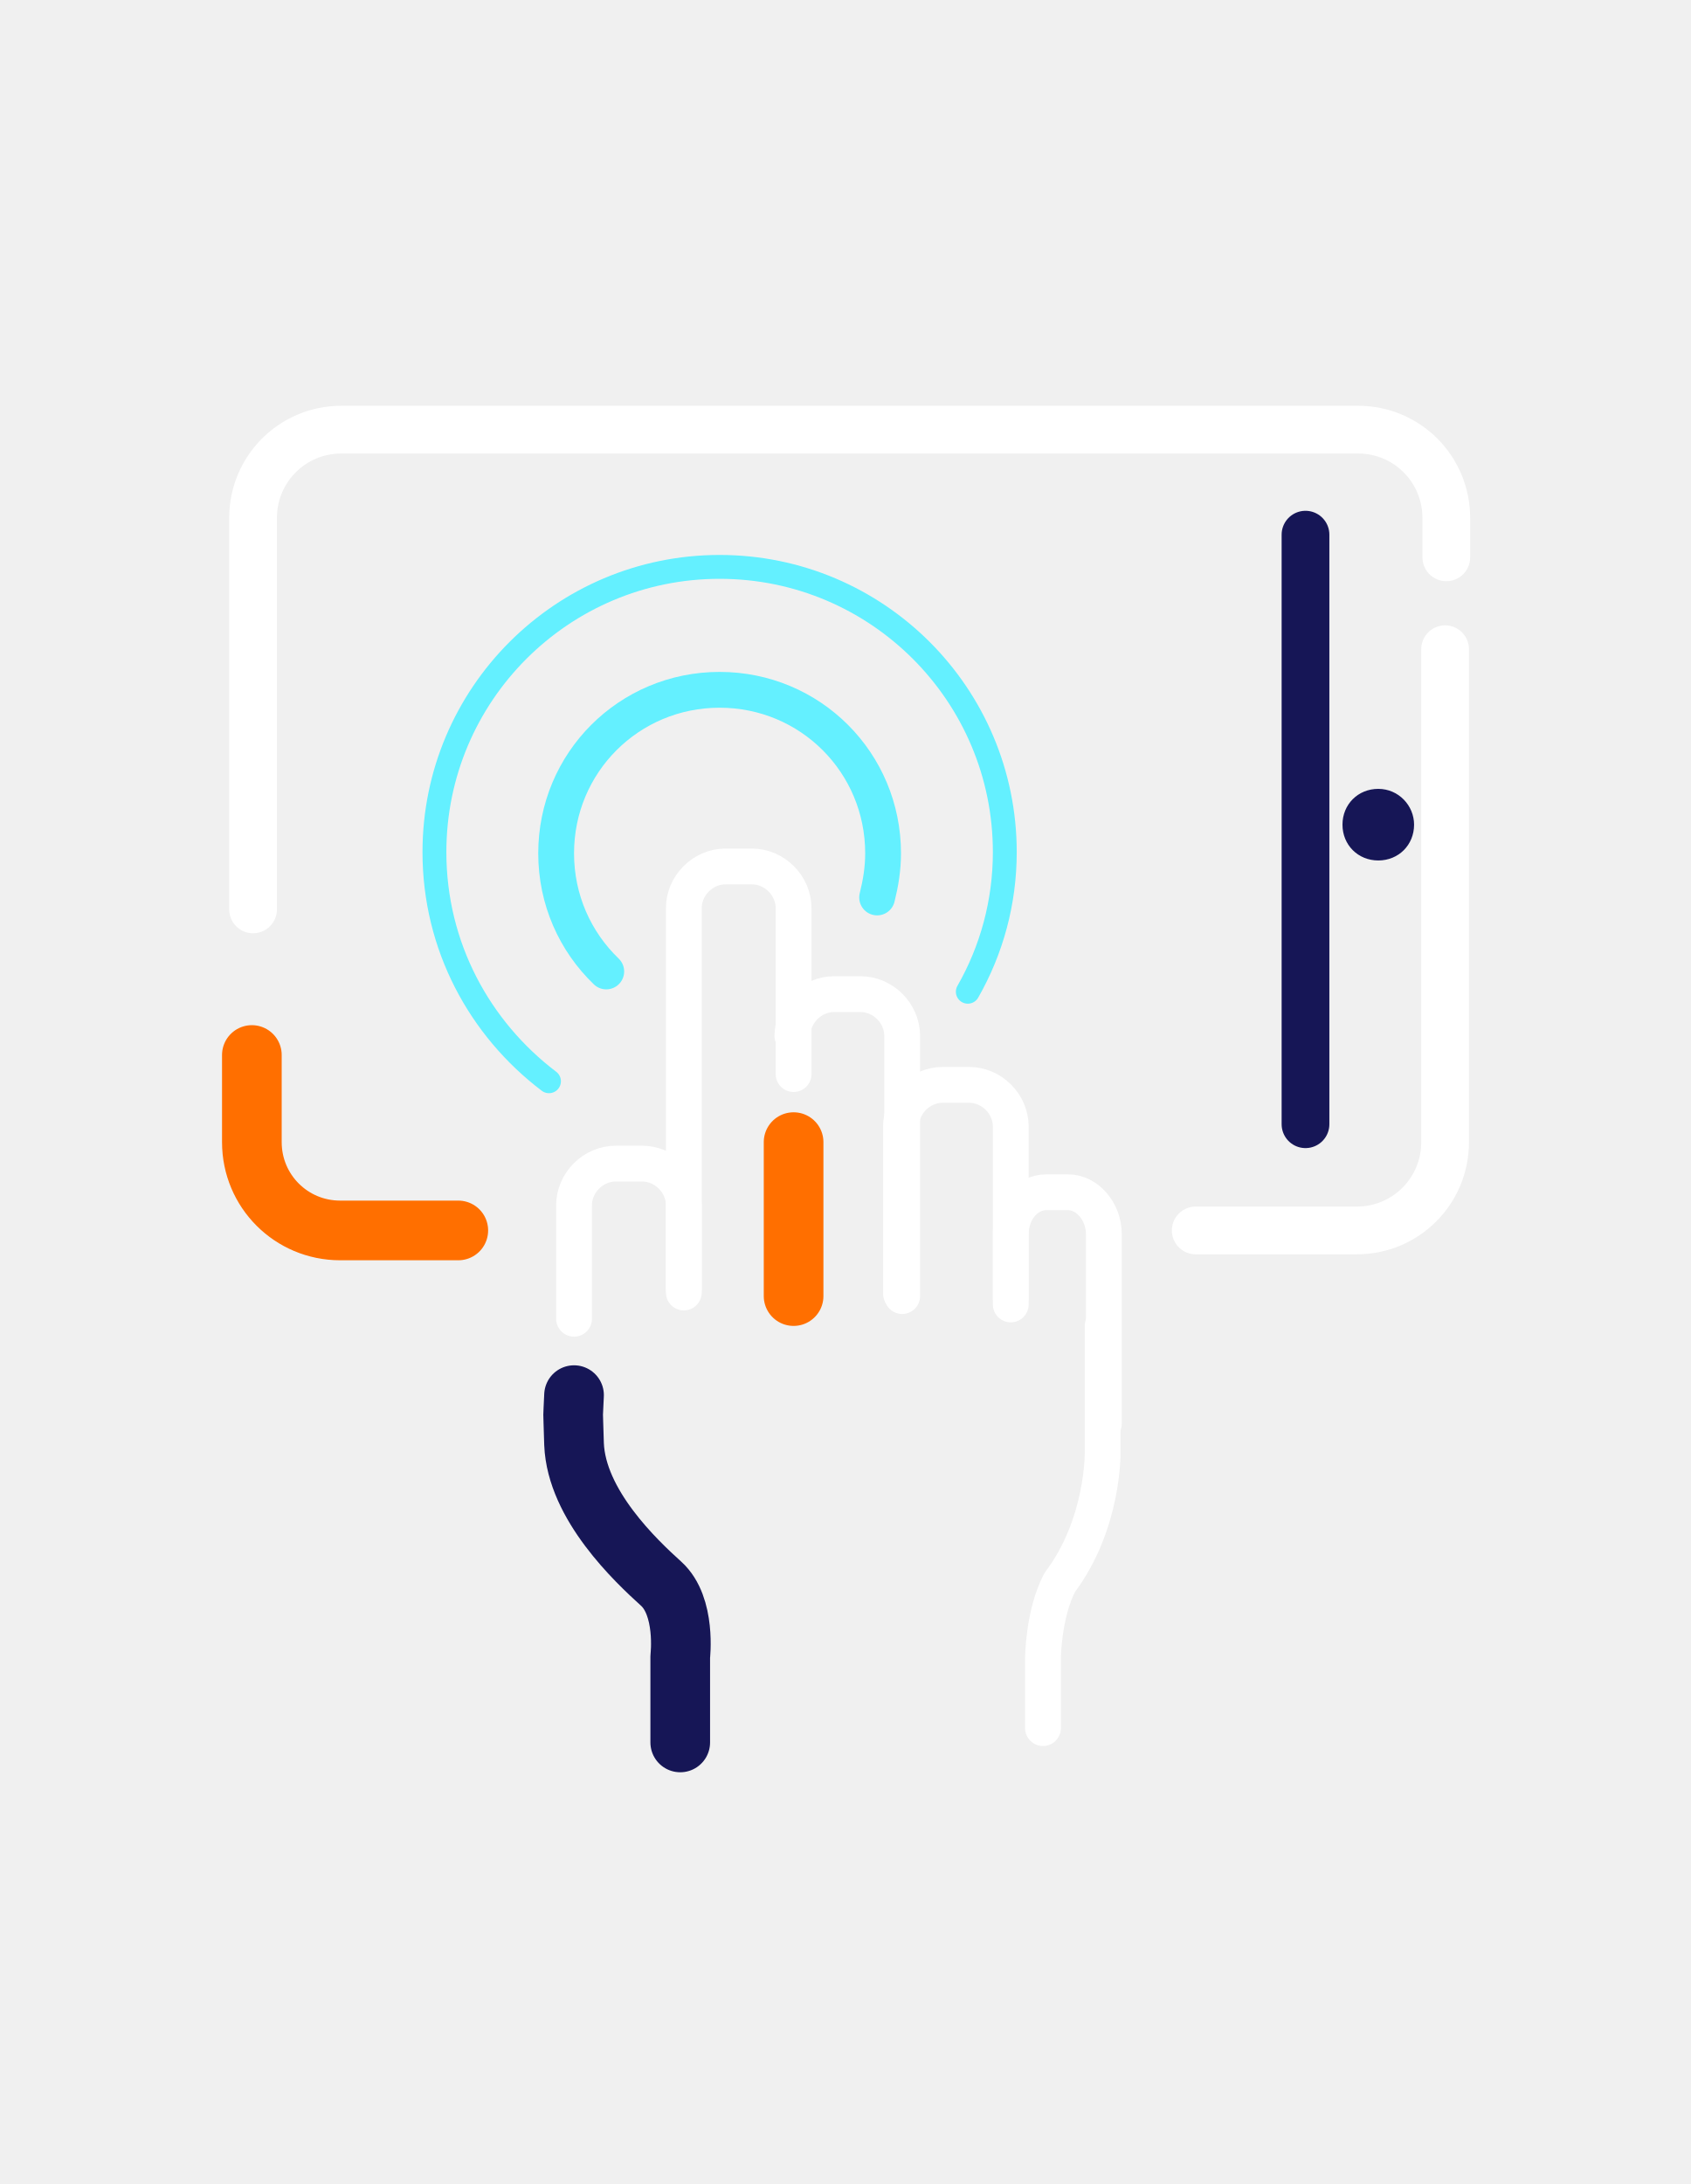
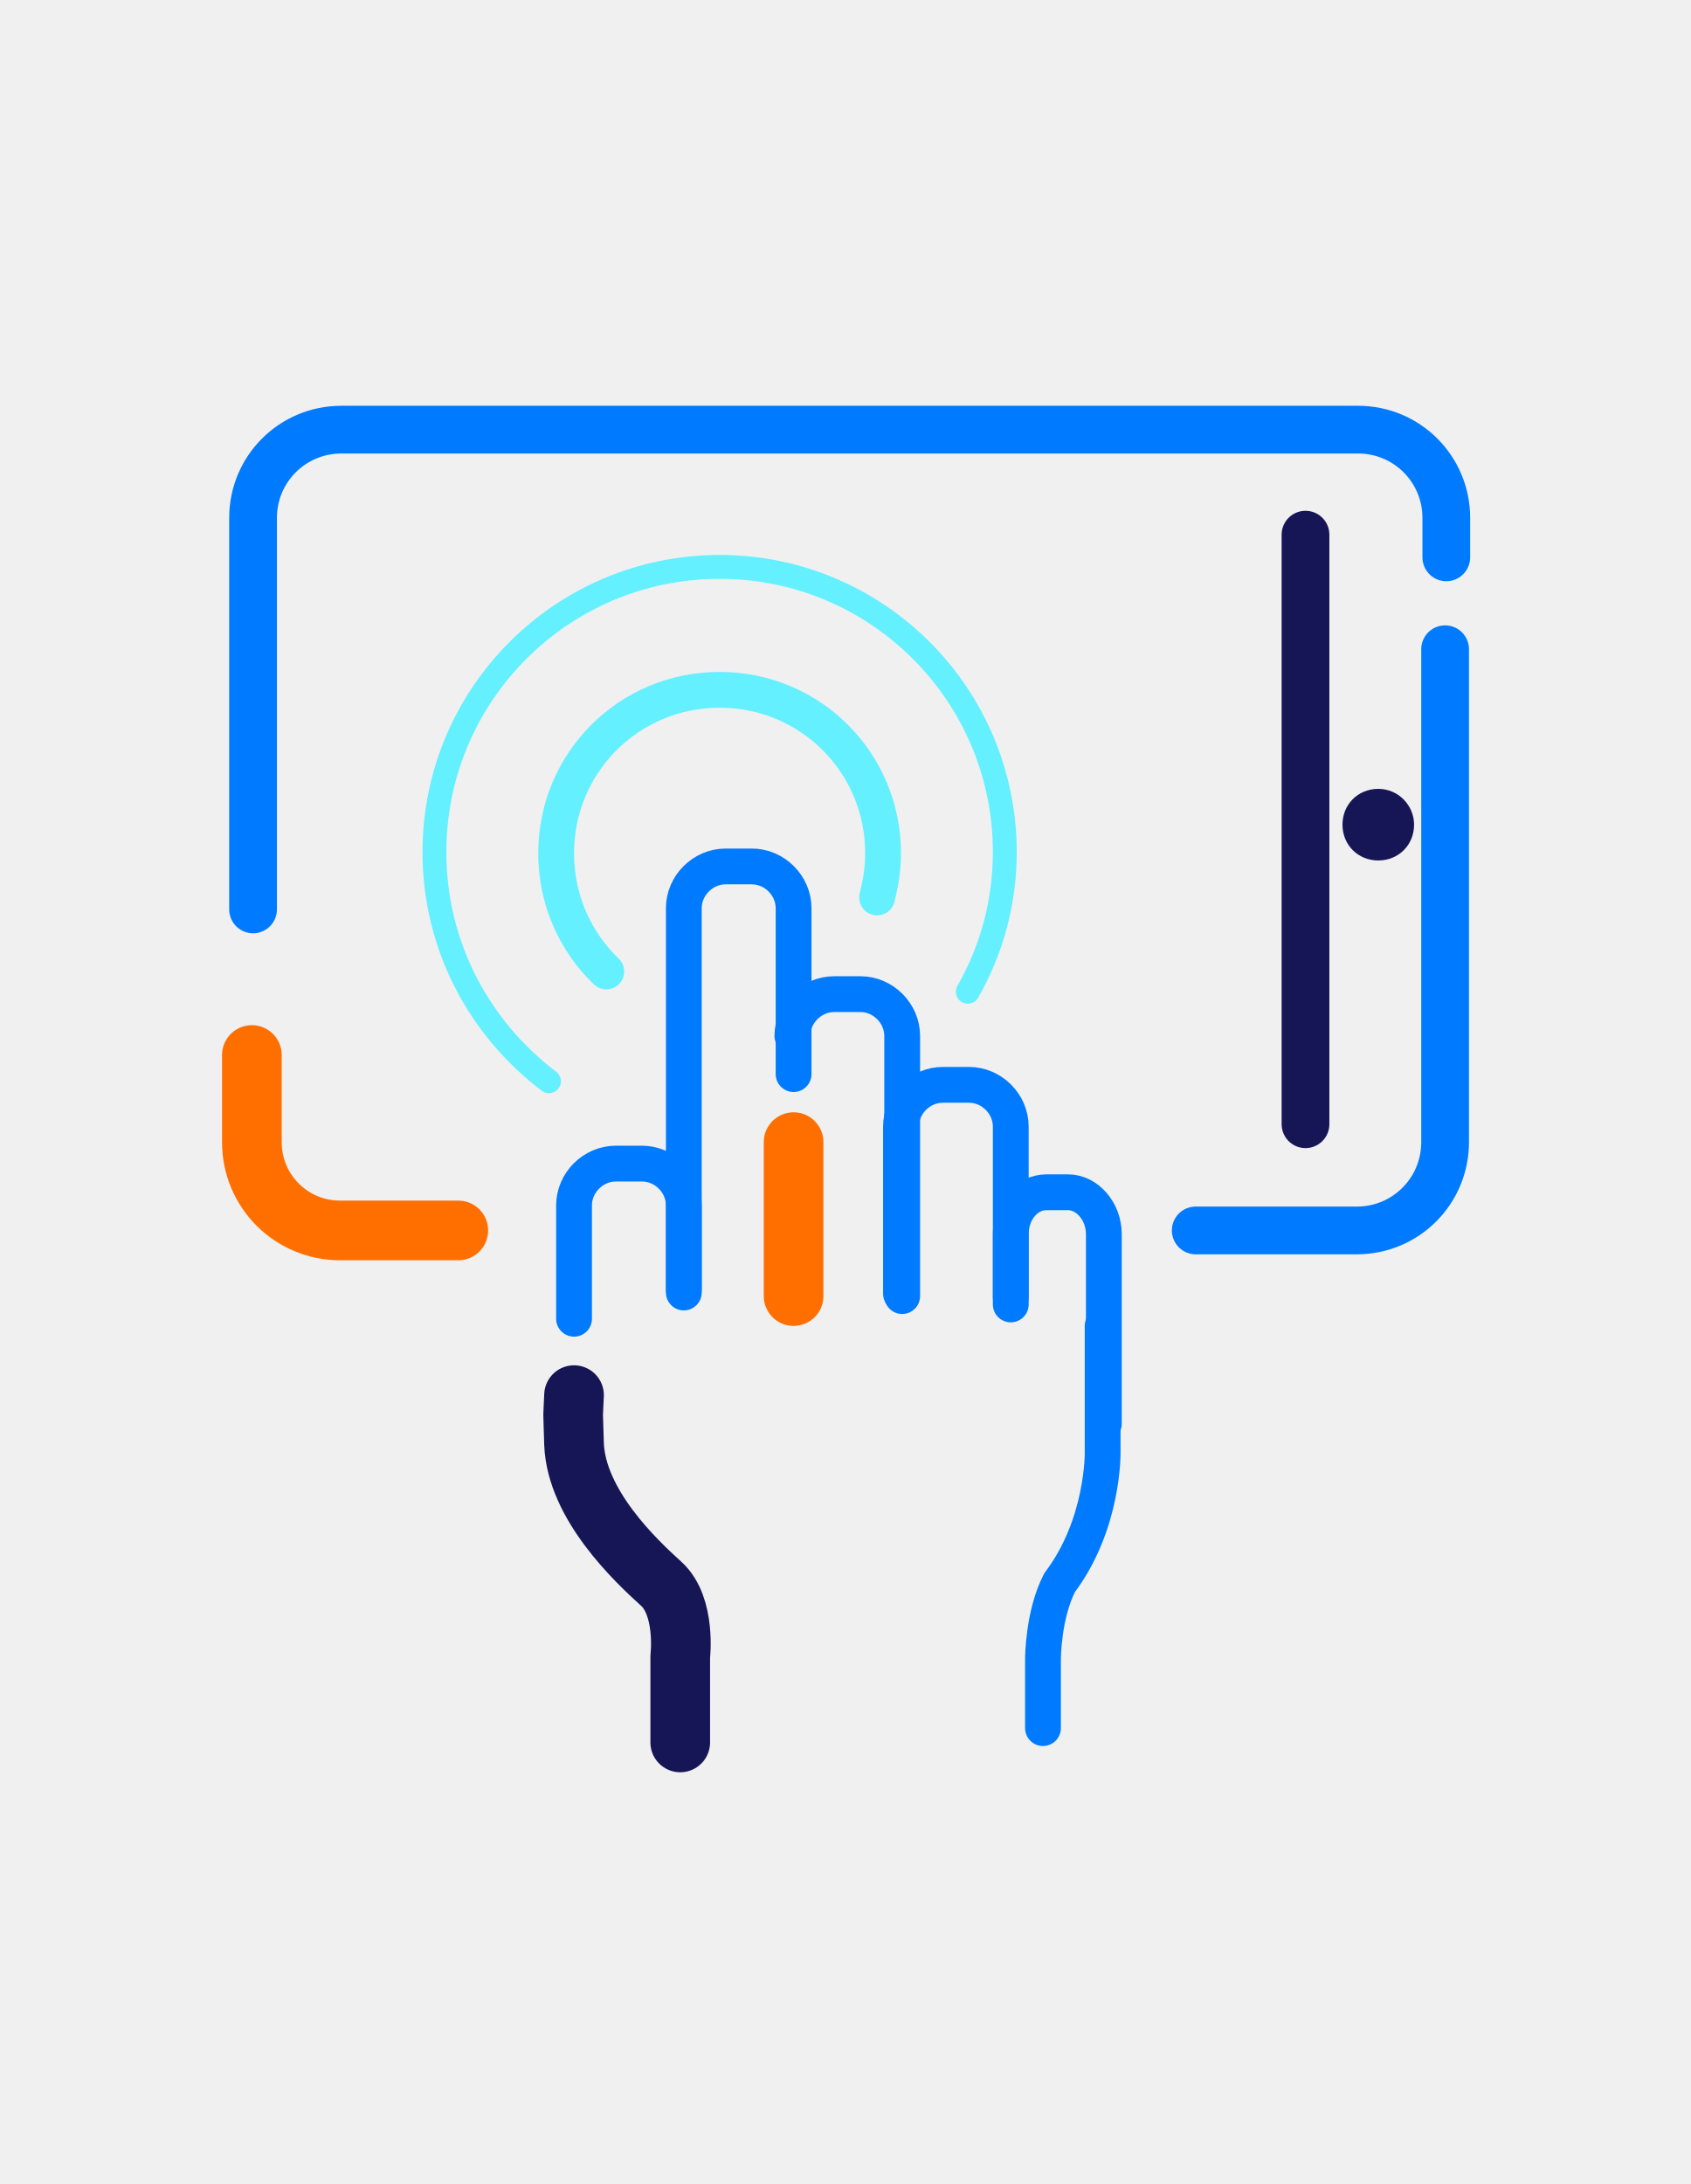
<svg xmlns="http://www.w3.org/2000/svg" version="1.1" id="Layer_1" x="0px" y="0px" viewBox="0 0 141.7 183" style="enable-background:new 0 0 141.7 183;" xml:space="preserve">
  <style type="text/css">
- 	.st0{fill:none;stroke:#ffffff;stroke-width:3;stroke-linecap:round;stroke-linejoin:round;}
+ 	.st0{fill:none;stroke:#007bff;stroke-width:3;stroke-linecap:round;stroke-linejoin:round;}
	.st1{fill:none;stroke:#161656;stroke-width:5;stroke-linecap:round;stroke-linejoin:round;}
	.st2{fill:none;stroke:#ff6f00;stroke-width:5;stroke-linecap:round;stroke-linejoin:round;}
	.st3{fill:none;stroke:#64f0ff;stroke-width:3;stroke-linecap:round;stroke-linejoin:round;}
	.st4{fill:none;stroke:#64f0ff;stroke-width:2;stroke-linecap:round;stroke-linejoin:round;}
- 	.st5{fill:none;stroke:#ffffff;stroke-width:4;stroke-linecap:round;stroke-linejoin:round;}
+ 	.st5{fill:none;stroke:#007bff;stroke-width:4;stroke-linecap:round;stroke-linejoin:round;}
	.st6{fill:none;stroke:#161656;stroke-width:4;stroke-linecap:round;stroke-linejoin:round;}
	.st7{fill:#161656;}
</style>
  <g id="Desktop">
    <g id="APPII" transform="translate(-944, -3067)">
      <g id="Group-31" transform="translate(947.3077, 3069)">
        <path id="Stroke-1" class="st0" d="M89.1,109.1v10.6c0,0,0.1,6-3.6,10.9c-1.4,2.7-1.4,6.4-1.4,6.4v5.8" />
        <path id="Stroke-3" class="st1" d="M53.7,144v-7.2c0,0,0.5-4.2-1.6-6.1c-2.1-1.9-7.1-6.6-7.3-11.7c-0.1-3.6-0.1-1.6,0-4.1" />
        <path id="Stroke-5" class="st0" d="M44.8,108.5V99c0-1.9,1.6-3.5,3.5-3.5h2.2c1.9,0,3.5,1.6,3.5,3.5v7" />
        <path id="Stroke-7" class="st0" d="M54,106.3V74.1c0-1.9,1.6-3.5,3.5-3.5h2.2c1.9,0,3.5,1.6,3.5,3.5V88" />
        <path id="Stroke-9" class="st2" d="M63.2,93.7v12.9" />
        <path id="Stroke-11" class="st0" d="M63.1,84.8c0-1.9,1.6-3.5,3.5-3.5h2.2c1.9,0,3.5,1.6,3.5,3.5v21.8" />
        <path id="Stroke-13" class="st0" d="M72.2,106.4v-14c0-1.9,1.6-3.5,3.5-3.5h2.2c1.9,0,3.5,1.6,3.5,3.5v14.3" />
        <path id="Stroke-15" class="st0" d="M81.4,107.3v-5.9c0-1.9,1.3-3.5,3-3.5h1.8c1.6,0,3,1.6,3,3.5v15.9" />
        <path id="Stroke-17" class="st3" d="M47.5,79.4c-2.6-2.5-4.2-6-4.2-9.9c0-7.6,6.1-13.7,13.7-13.7c7.6,0,13.7,6.1,13.7,13.7     c0,1.3-0.2,2.5-0.5,3.7" />
        <path id="Stroke-19" class="st4" d="M42.7,88.6c-5.8-4.4-9.6-11.3-9.6-19.2c0-13.2,10.7-23.9,23.9-23.9s23.9,10.7,23.9,23.9     c0,4.2-1.1,8.2-3.1,11.7" />
        <path id="Stroke-21" class="st2" d="M35.1,101.1h-9.9c-4.1,0-7.4-3.3-7.4-7.4v-7.3" />
        <path id="Stroke-23" class="st5" d="M17.9,74.2V41.4c0-4.1,3.3-7.4,7.4-7.4h85.2c4.1,0,7.4,3.3,7.4,7.4v3.3" />
        <path id="Stroke-25" class="st5" d="M117.8,52.4v41.3c0,4.1-3.3,7.4-7.4,7.4H96.9" />
        <path id="Stroke-27" class="st6" d="M106.1,42.8v49.4" />
        <path id="Fill-29" class="st7" d="M115.2,67.1c0,1.7-1.3,3-3,3c-1.7,0-3-1.3-3-3c0-1.7,1.3-3,3-3     C113.9,64.1,115.2,65.5,115.2,67.1" />
      </g>
    </g>
  </g>
</svg>
